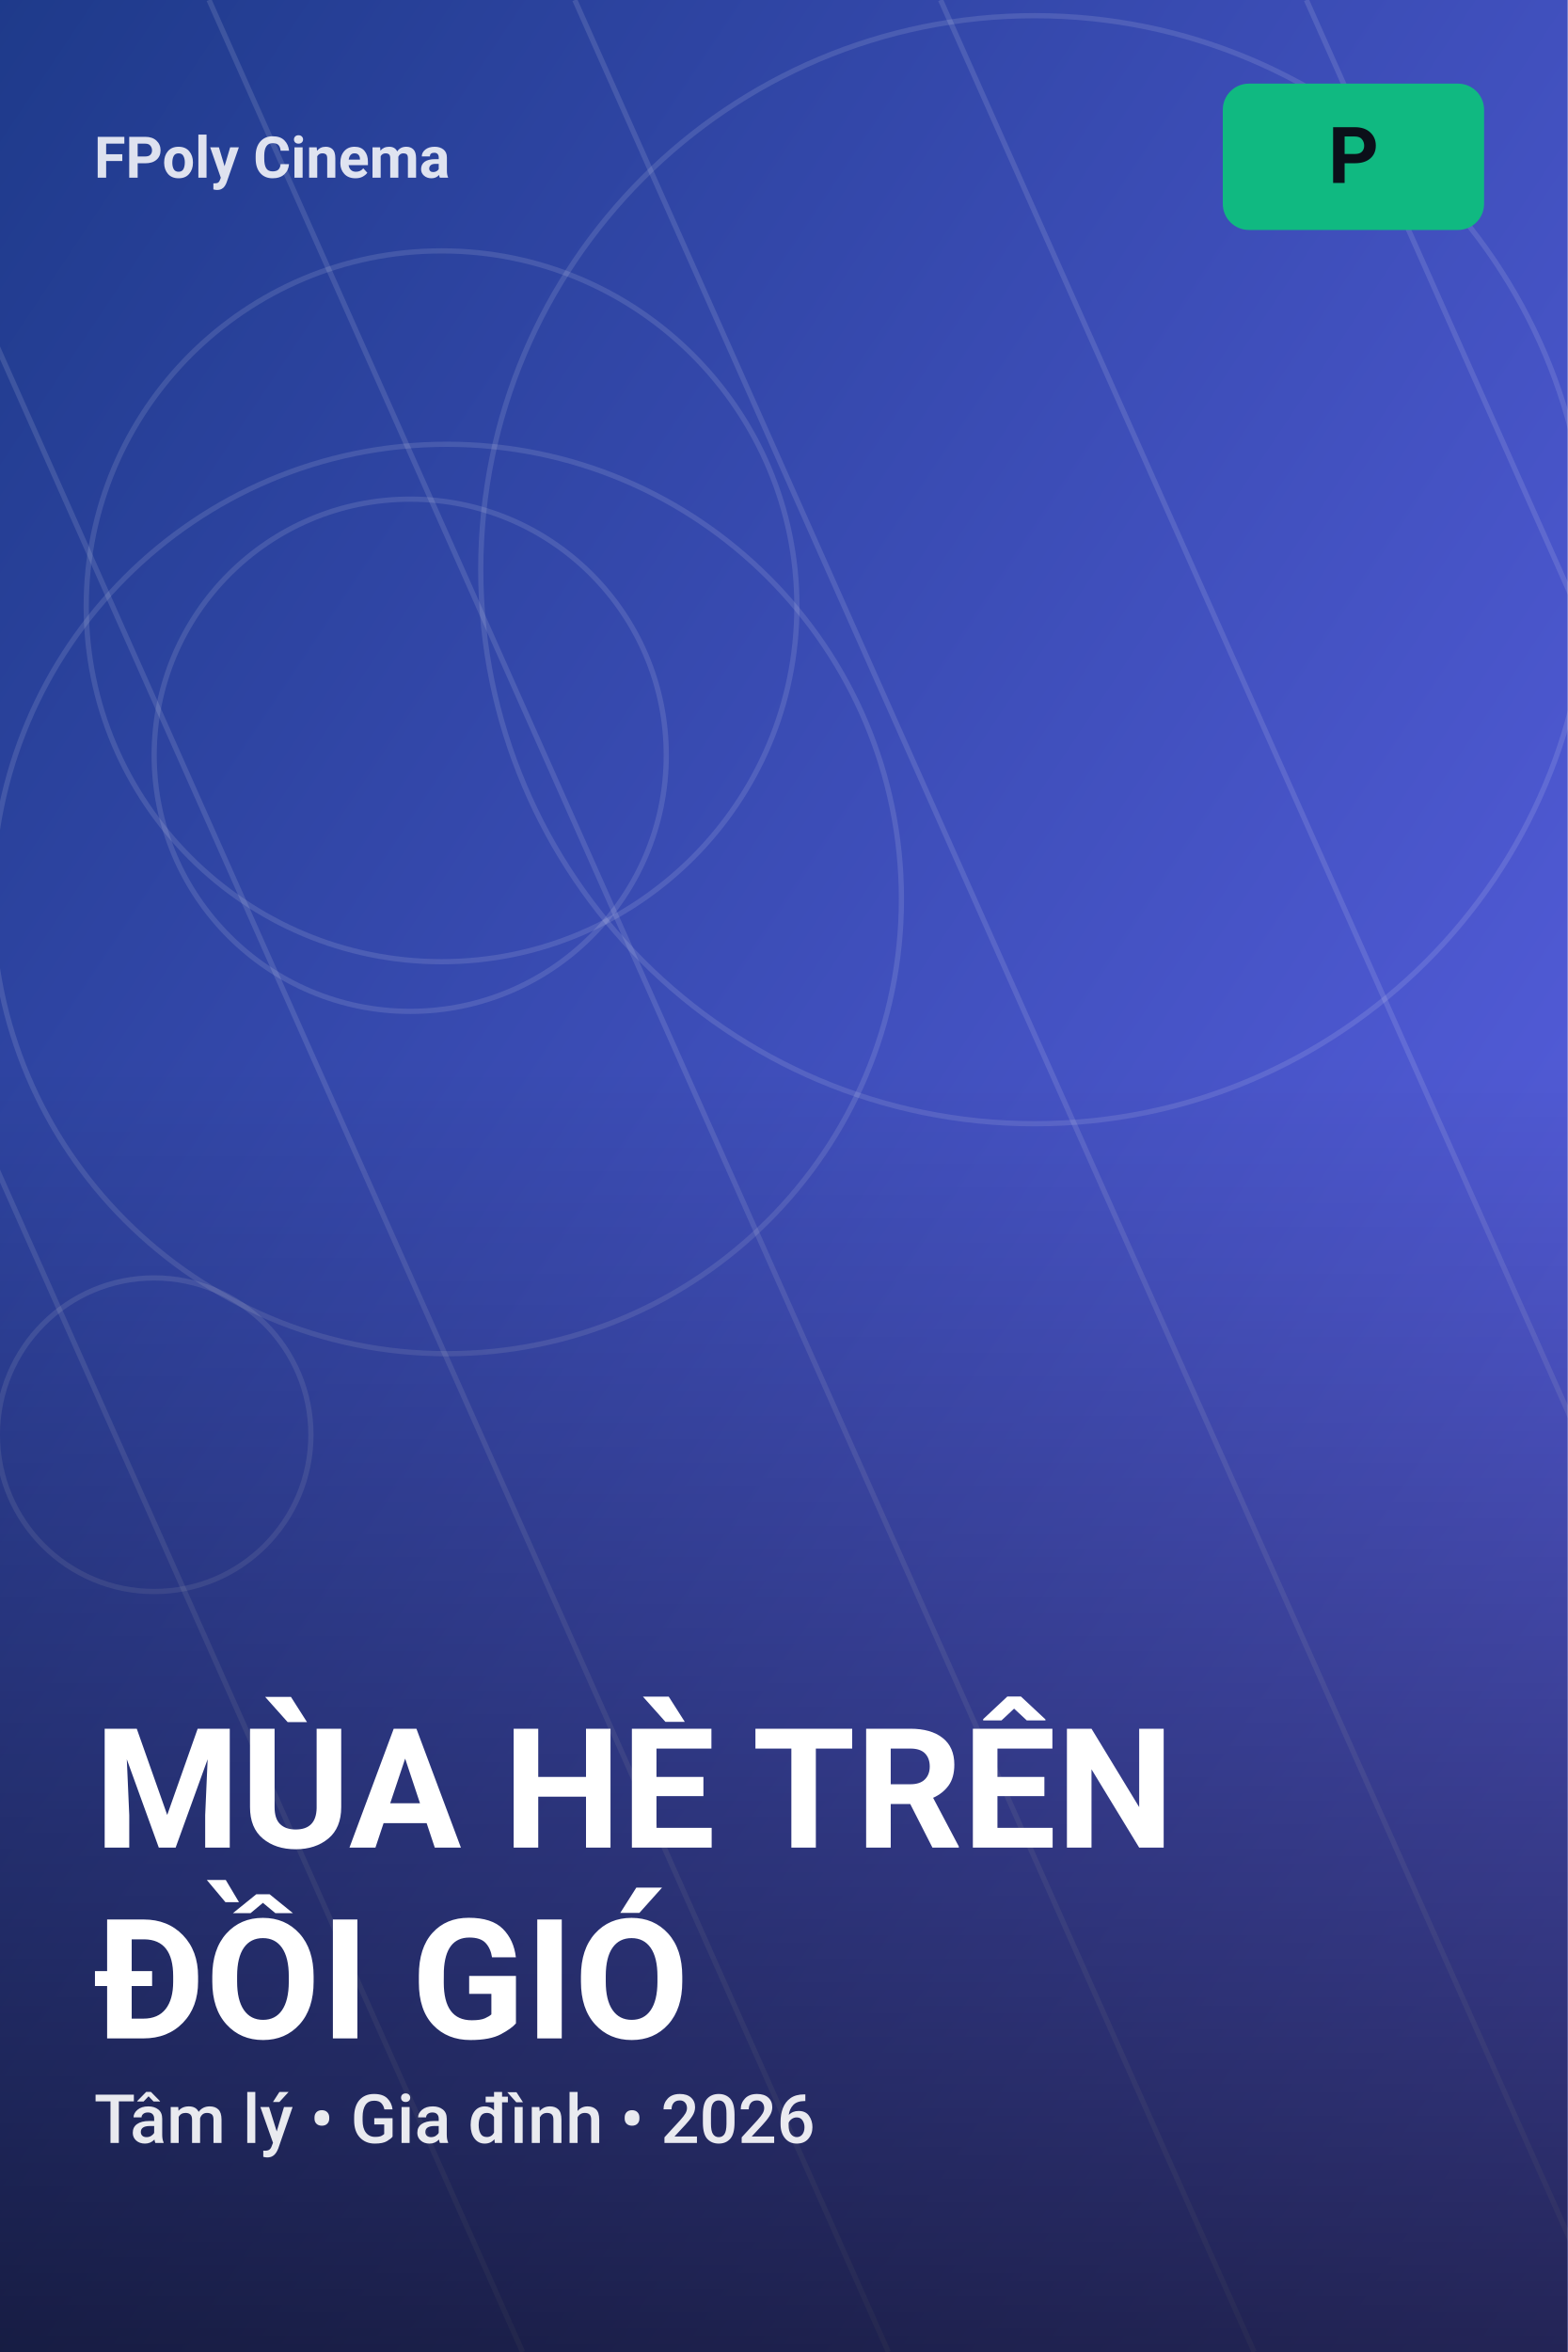
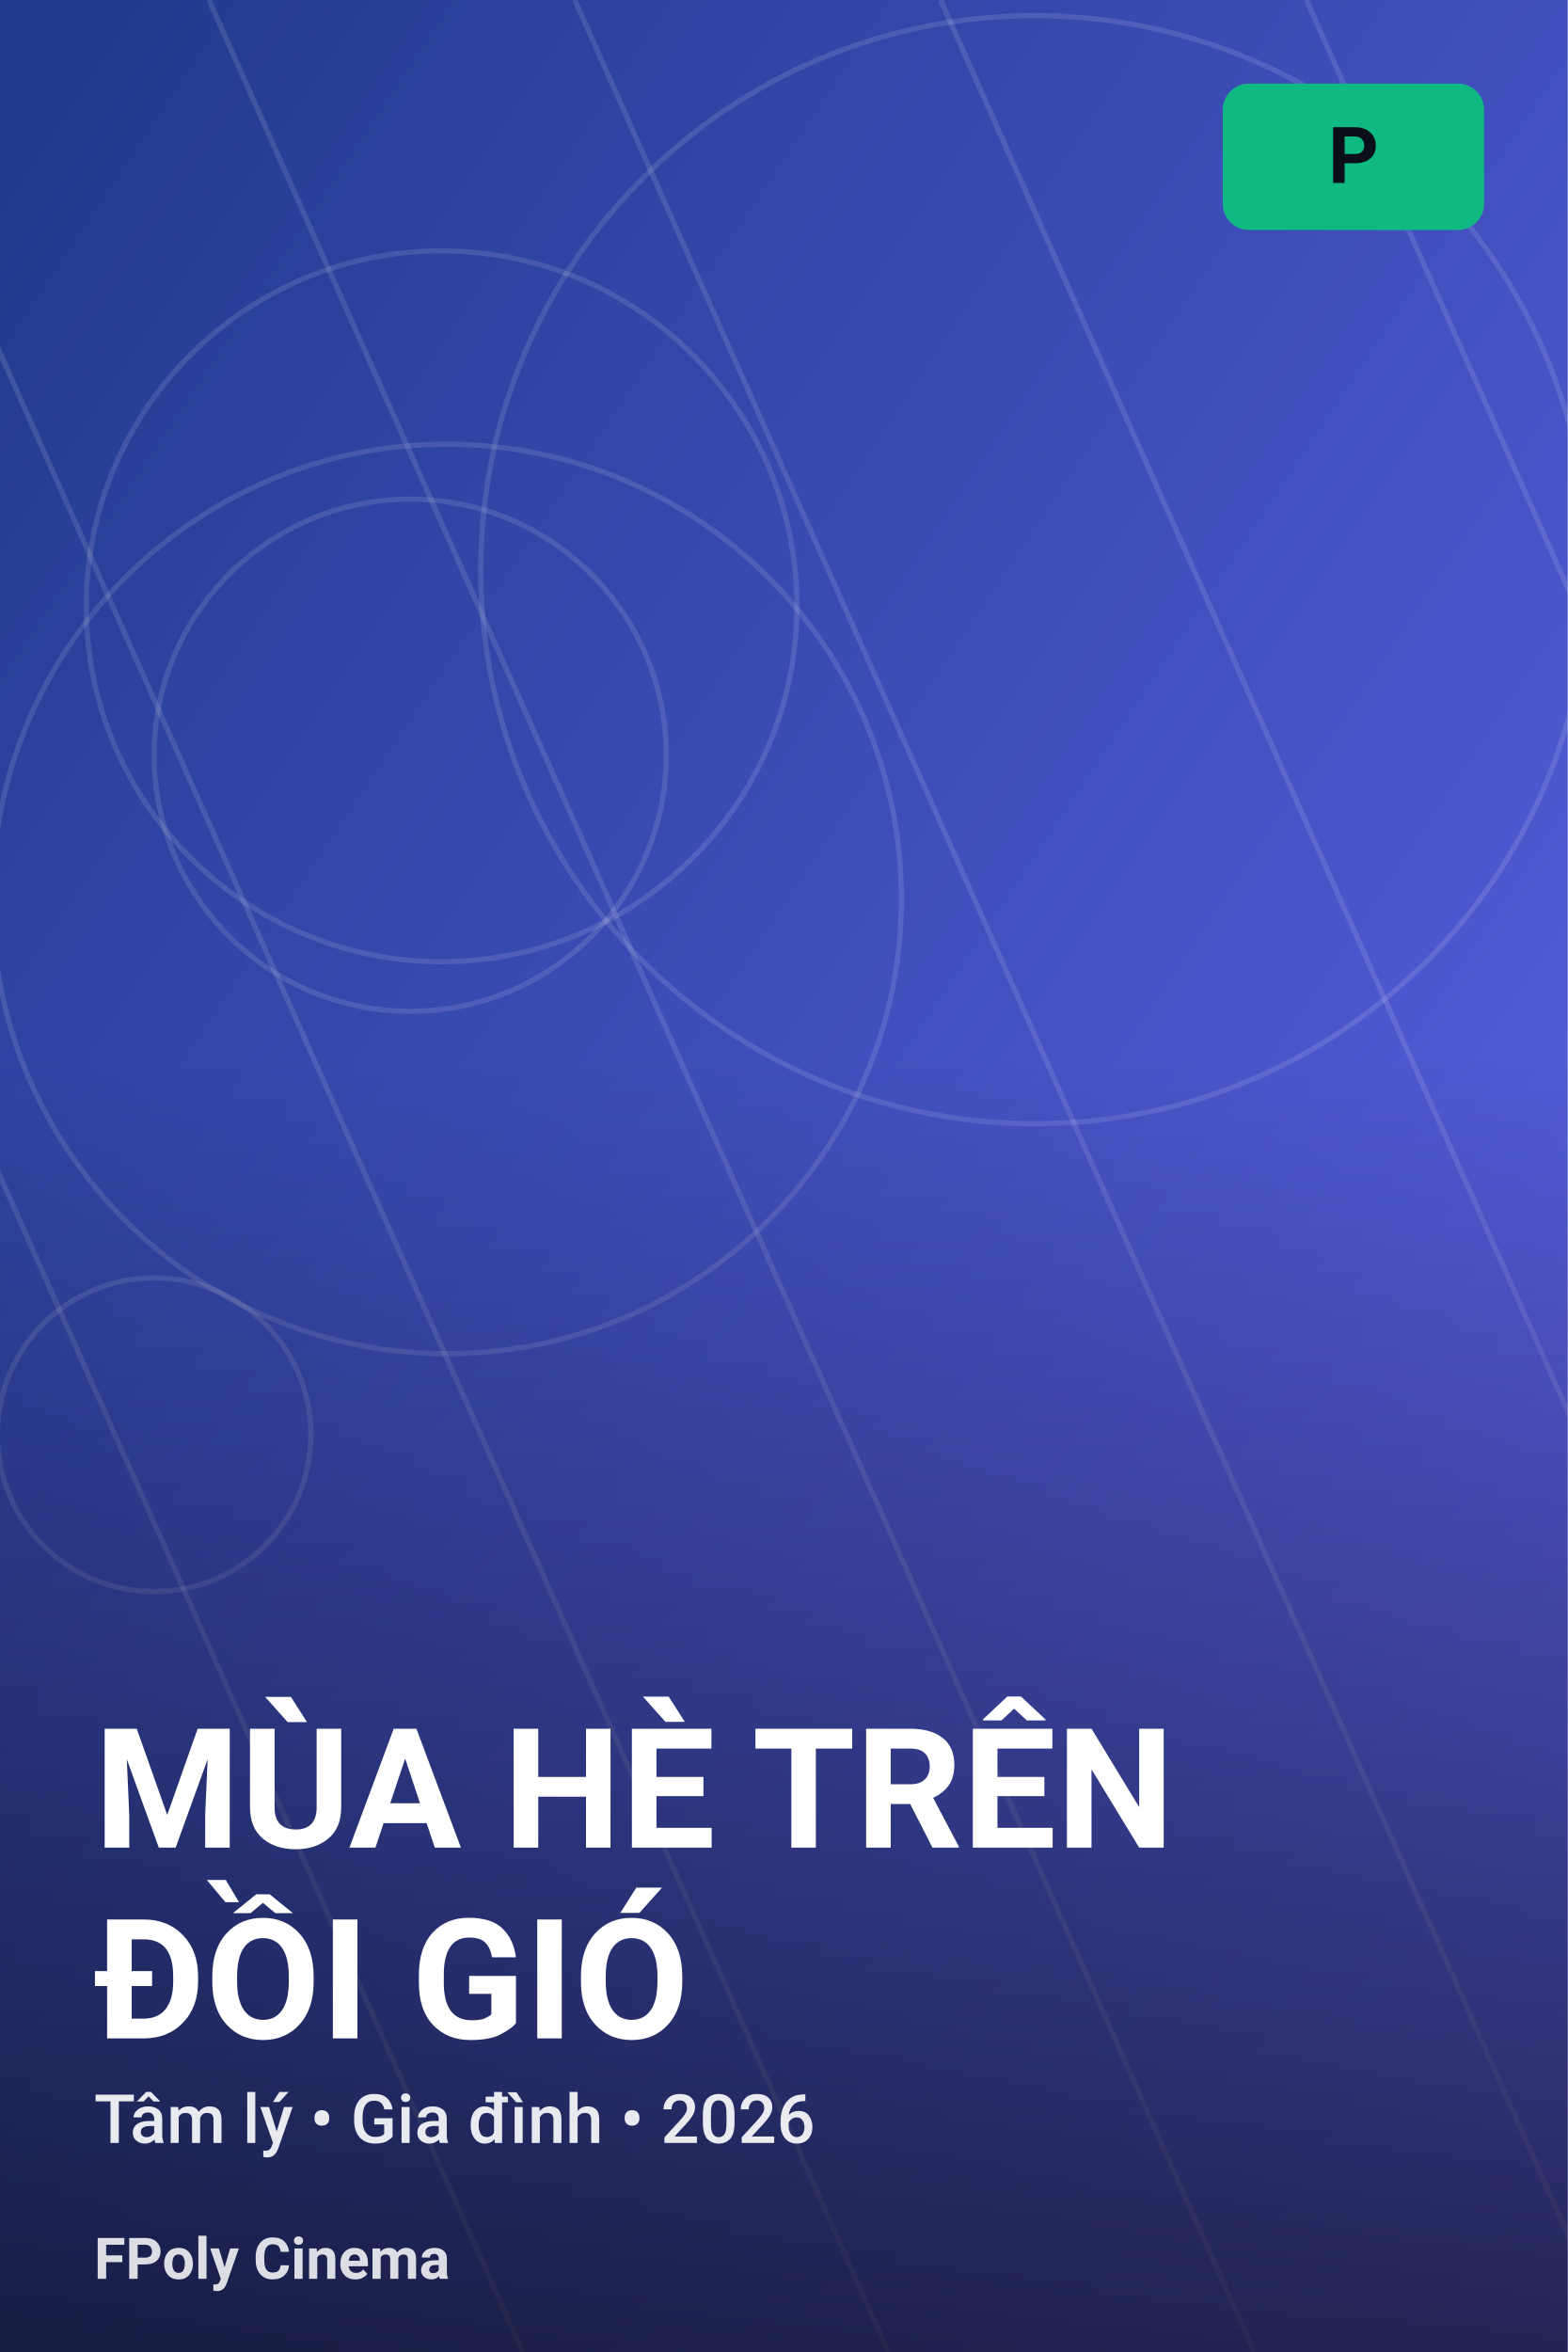
<svg xmlns="http://www.w3.org/2000/svg" width="600" height="900" viewBox="0 0 600 900" role="img" aria-label="Mùa Hè Trên Đồi Gió">
  <defs>
    <linearGradient id="bg" x1="0" y1="0" x2="1" y2="1">
      <stop offset="0" stop-color="#1E3A8A" />
      <stop offset="1" stop-color="#6366F1" />
    </linearGradient>
    <linearGradient id="shade" x1="0" y1="0" x2="0" y2="1">
      <stop offset="0.45" stop-color="#000000" stop-opacity="0" />
      <stop offset="1" stop-color="#000000" stop-opacity="0.65" />
    </linearGradient>
  </defs>
  <rect width="600" height="900" fill="url(#bg)" />
  <g fill="none" stroke="#FFFFFF" stroke-opacity="0.12" stroke-width="2">
    <circle cx="59" cy="549" r="60" />
    <circle cx="157" cy="289" r="98" />
    <circle cx="169" cy="232" r="136" />
    <circle cx="171" cy="344" r="174" />
    <circle cx="396" cy="218" r="212" />
    <line x1="-200" y1="0" x2="200" y2="900" />
    <line x1="-60" y1="0" x2="340" y2="900" />
    <line x1="80" y1="0" x2="480" y2="900" />
    <line x1="220" y1="0" x2="620" y2="900" />
    <line x1="360" y1="0" x2="760" y2="900" />
    <line x1="500" y1="0" x2="900" y2="900" />
  </g>
  <rect width="600" height="900" fill="url(#shade)" />
  <rect x="468" y="32" width="100" height="56" rx="10" fill="#10B981" />
  <text x="518" y="70" text-anchor="middle" font-family="'Be Vietnam Pro', 'Segoe UI', Roboto, Arial, sans-serif" font-size="30" font-weight="700" fill="#0B0F19">P</text>
-   <text x="36" y="68" font-family="'Be Vietnam Pro', 'Segoe UI', Roboto, Arial, sans-serif" font-size="22" font-weight="600" fill="#FFFFFF" fill-opacity="0.85">FPoly Cinema</text>
+   <text x="36" y="872" font-family="'Be Vietnam Pro', 'Segoe UI', Roboto, Arial, sans-serif" font-size="22" font-weight="600" fill="#FFFFFF" fill-opacity="0.85">FPoly Cinema</text>
  <g font-family="'Be Vietnam Pro', 'Segoe UI', Roboto, Arial, sans-serif" font-weight="700" font-size="64" fill="#FFFFFF">
    <text x="36" y="707">MÙA HÈ TRÊN</text>
    <text x="36" y="780">ĐỒI GIÓ</text>
  </g>
  <text x="36" y="820" font-family="'Be Vietnam Pro', 'Segoe UI', Roboto, Arial, sans-serif" font-size="26" font-weight="500" fill="#FFFFFF" fill-opacity="0.9">Tâm lý • Gia đình • 2026</text>
</svg>
